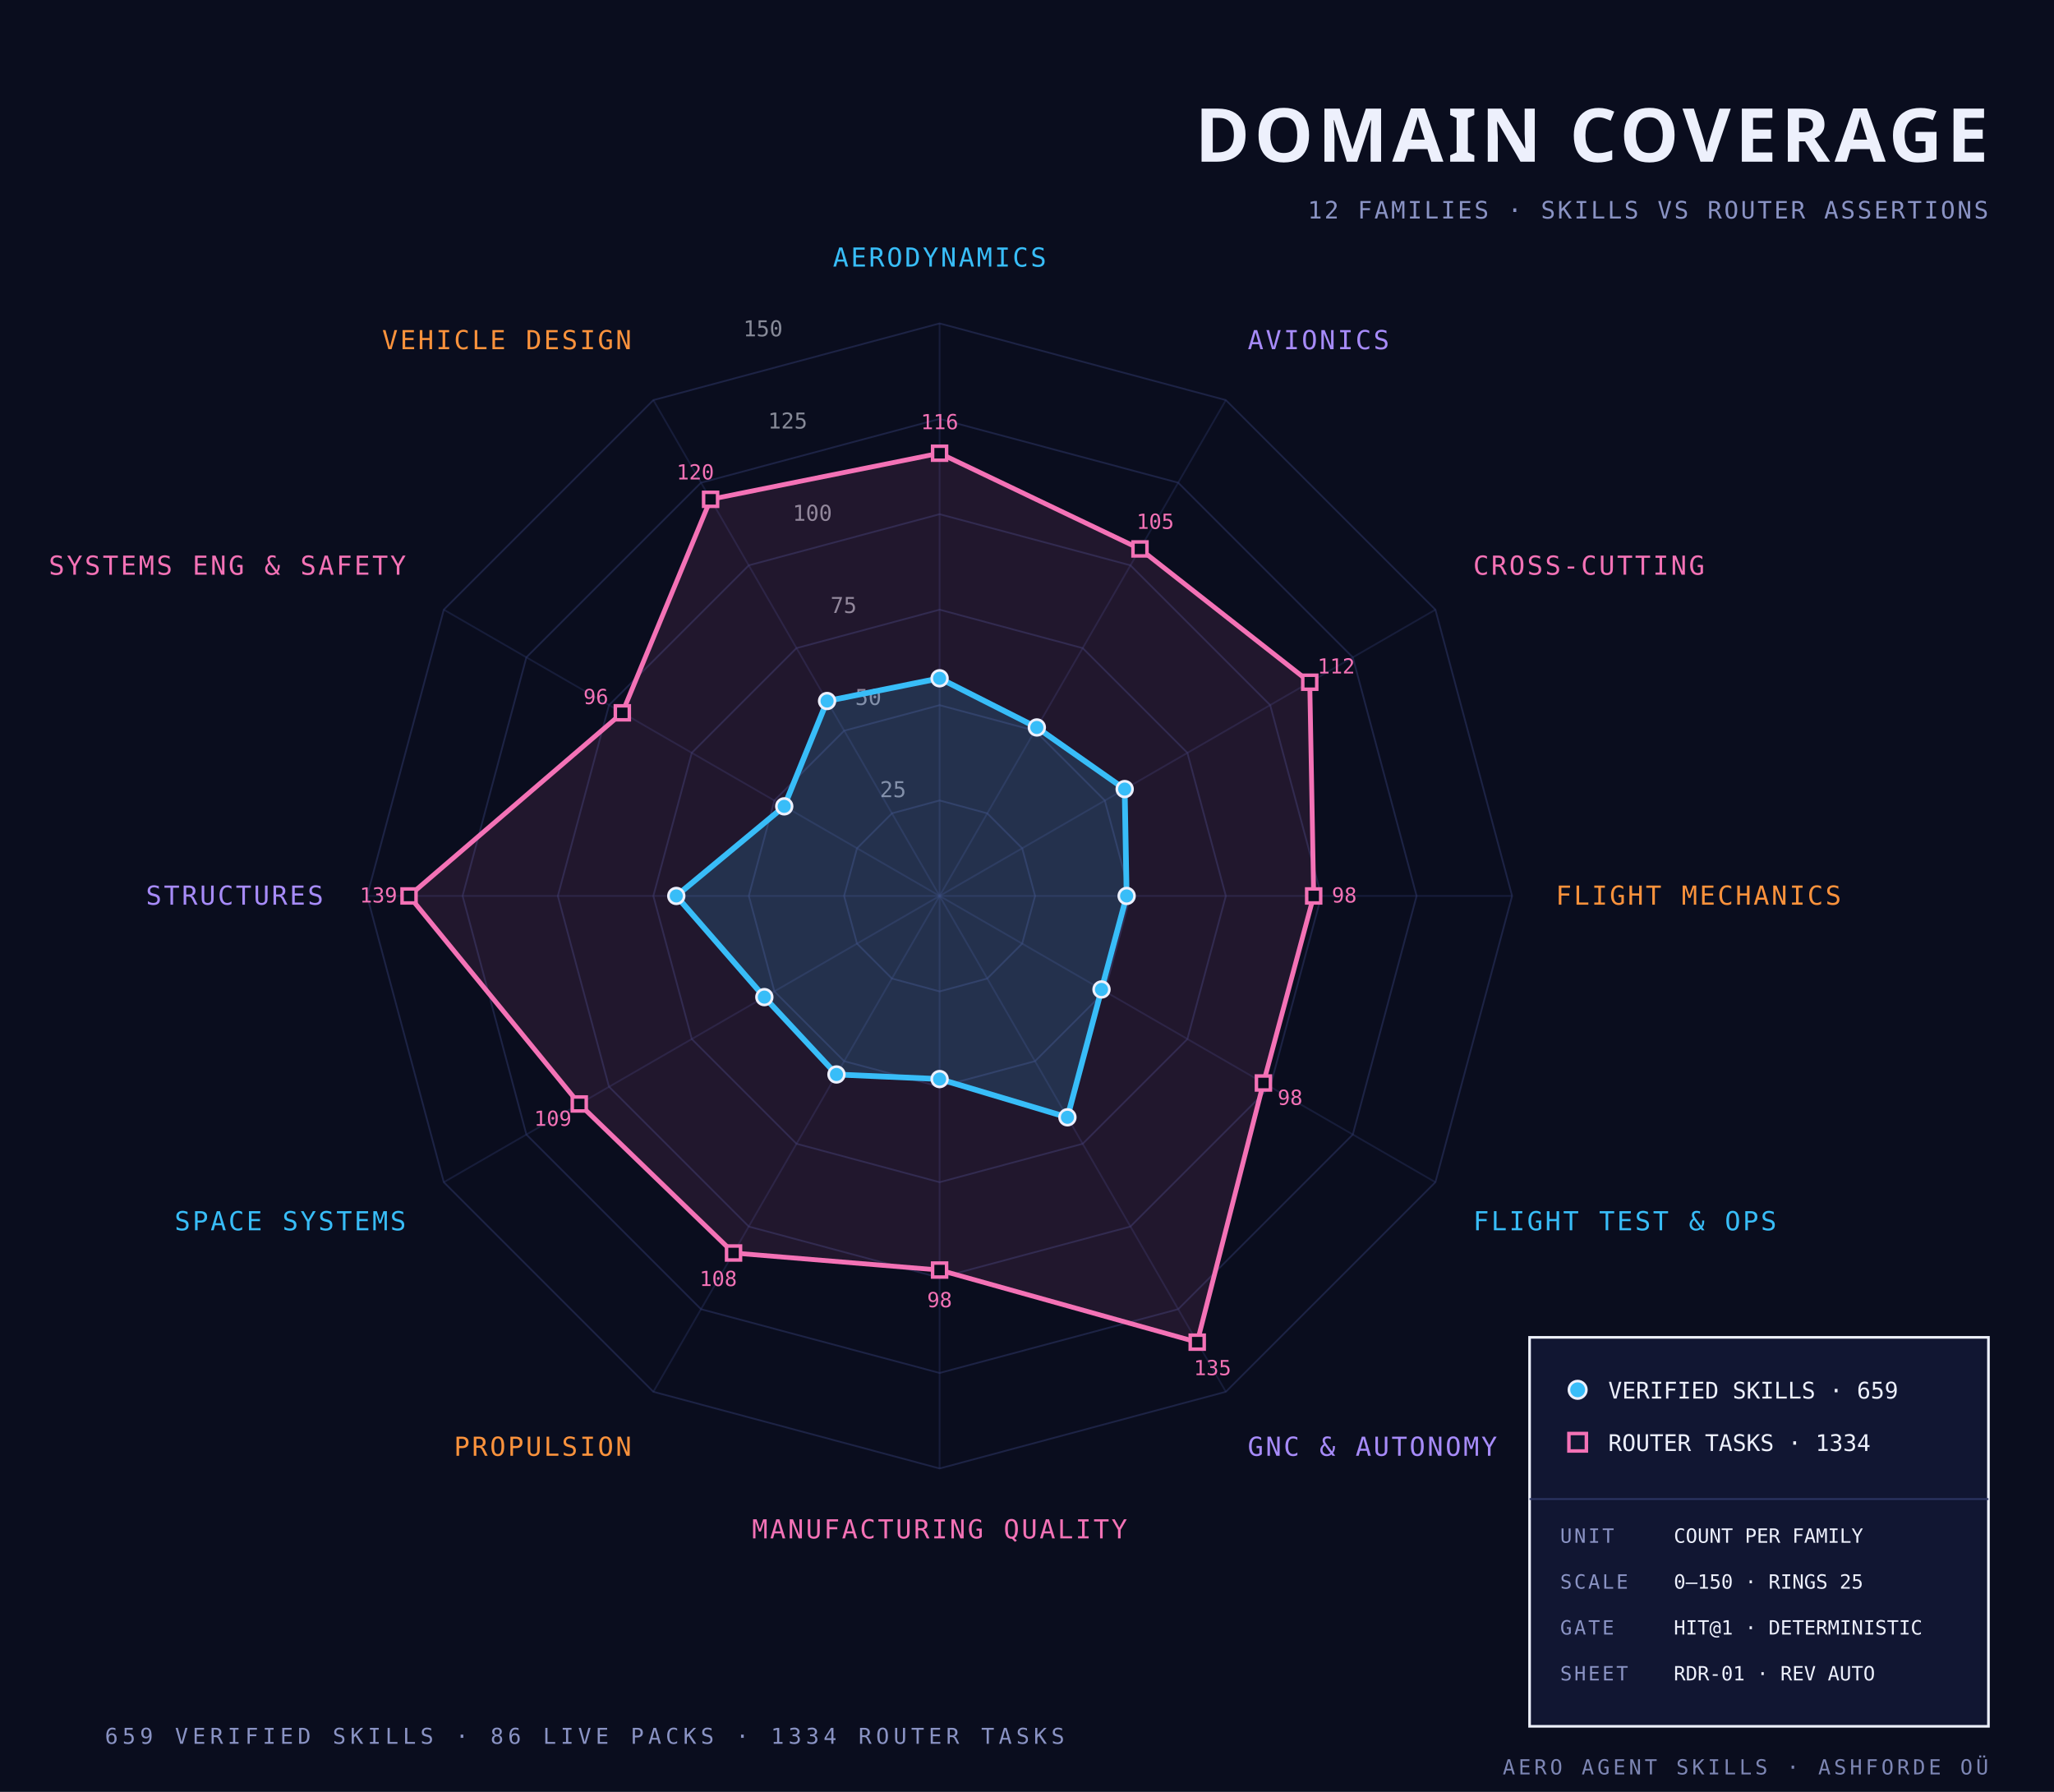
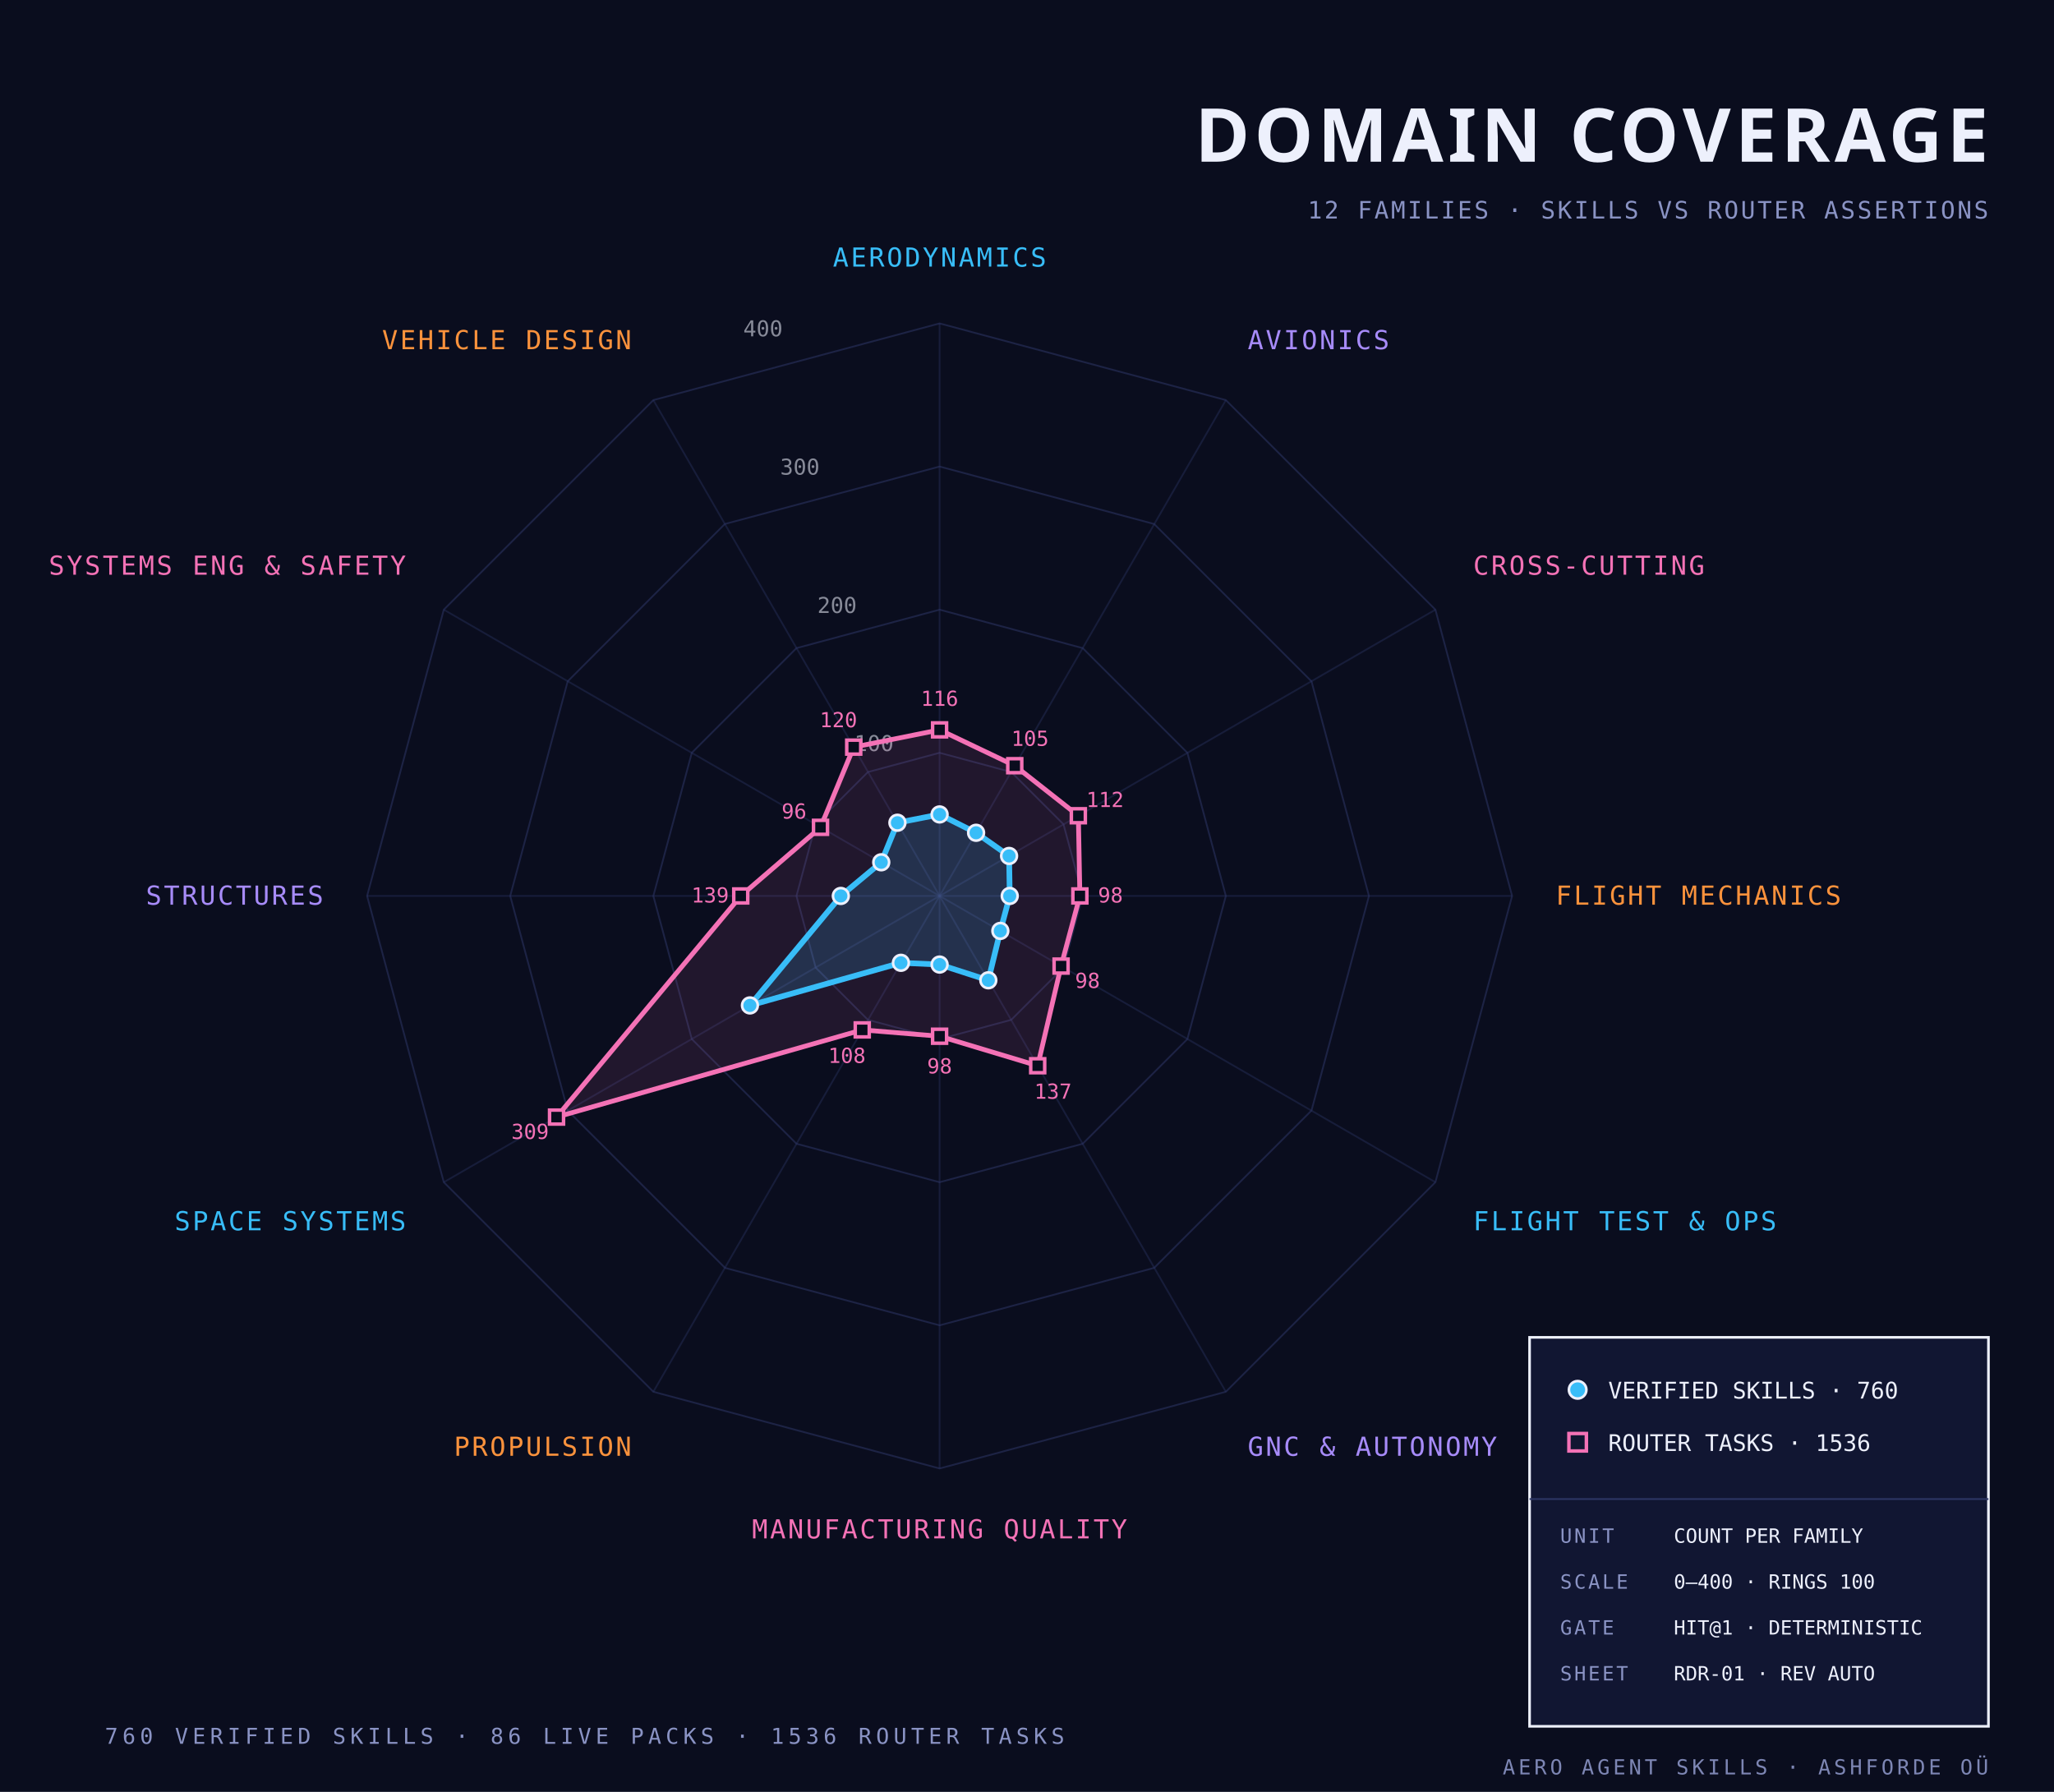
<svg xmlns="http://www.w3.org/2000/svg" width="940" height="820" viewBox="0 0 940 820">
  <style>
    .mono { font-family: "JetBrains Mono", "IBM Plex Mono", "Menlo", monospace; }
    .cond { font-family: "Barlow Condensed", "DIN Condensed", "Arial Narrow", sans-serif; font-weight: 700; text-transform: uppercase; }
    .serif { font-family: "Instrument Serif", Georgia, serif; font-style: italic; }
  </style>
  <rect width="940" height="820" fill="#0a0d1e" />
-   <polygon points="430.0,366.3 451.8,372.2 467.8,388.2 473.7,410.0 467.8,431.8 451.8,447.8 430.0,453.7 408.2,447.8 392.2,431.8 386.3,410.0 392.2,388.2 408.2,372.2" fill="none" stroke="#2c3564" stroke-width="0.8" stroke-opacity="0.55" />
-   <polygon points="430.0,322.7 473.7,334.4 505.6,366.3 517.3,410.0 505.6,453.7 473.7,485.6 430.0,497.3 386.3,485.6 354.4,453.7 342.7,410.0 354.4,366.3 386.3,334.4" fill="none" stroke="#2c3564" stroke-width="0.8" stroke-opacity="0.55" />
+   <polygon points="430.0,344.5 462.8,353.3 486.7,377.2 495.5,410.0 486.7,442.8 462.8,466.7 430.0,475.5 397.2,466.7 373.3,442.8 364.5,410.0 373.3,377.2 397.2,353.3" fill="none" stroke="#2c3564" stroke-width="0.8" stroke-opacity="0.55" />
  <polygon points="430.0,279.0 495.5,296.6 543.4,344.5 561.0,410.0 543.4,475.5 495.5,523.4 430.0,541.0 364.5,523.4 316.6,475.5 299.0,410.0 316.6,344.5 364.5,296.6" fill="none" stroke="#2c3564" stroke-width="0.8" stroke-opacity="0.55" />
-   <polygon points="430.0,235.3 517.3,258.7 581.3,322.7 604.7,410.0 581.3,497.3 517.3,561.3 430.0,584.7 342.7,561.3 278.7,497.3 255.3,410.0 278.7,322.7 342.7,258.7" fill="none" stroke="#2c3564" stroke-width="0.8" stroke-opacity="0.55" />
-   <polygon points="430.0,191.7 539.2,220.9 619.1,300.8 648.3,410.0 619.1,519.2 539.2,599.1 430.0,628.3 320.8,599.1 240.9,519.2 211.7,410.0 240.9,300.8 320.8,220.9" fill="none" stroke="#2c3564" stroke-width="0.8" stroke-opacity="0.55" />
+   <polygon points="430.0,213.5 528.2,239.8 600.2,311.8 626.5,410.0 600.2,508.2 528.2,580.2 430.0,606.5 331.8,580.2 259.8,508.2 233.5,410.0 259.8,311.8 331.7,239.8" fill="none" stroke="#2c3564" stroke-width="0.8" stroke-opacity="0.55" />
  <polygon points="430.0,148.0 561.0,183.1 656.9,279.0 692.0,410.0 656.9,541.0 561.0,636.9 430.0,672.0 299.0,636.9 203.1,541.0 168.0,410.0 203.1,279.0 299.0,183.1" fill="none" stroke="#2c3564" stroke-width="0.8" stroke-opacity="0.55" />
  <line x1="430" y1="410" x2="430.0" y2="148.0" stroke="#2c3564" stroke-width="0.8" stroke-opacity="0.4" />
  <line x1="430" y1="410" x2="561.0" y2="183.1" stroke="#2c3564" stroke-width="0.8" stroke-opacity="0.4" />
  <line x1="430" y1="410" x2="656.9" y2="279.0" stroke="#2c3564" stroke-width="0.8" stroke-opacity="0.4" />
  <line x1="430" y1="410" x2="692.0" y2="410.0" stroke="#2c3564" stroke-width="0.8" stroke-opacity="0.4" />
  <line x1="430" y1="410" x2="656.9" y2="541.0" stroke="#2c3564" stroke-width="0.8" stroke-opacity="0.4" />
  <line x1="430" y1="410" x2="561.0" y2="636.9" stroke="#2c3564" stroke-width="0.8" stroke-opacity="0.4" />
  <line x1="430" y1="410" x2="430.0" y2="672.0" stroke="#2c3564" stroke-width="0.8" stroke-opacity="0.4" />
  <line x1="430" y1="410" x2="299.0" y2="636.9" stroke="#2c3564" stroke-width="0.8" stroke-opacity="0.4" />
  <line x1="430" y1="410" x2="203.1" y2="541.0" stroke="#2c3564" stroke-width="0.8" stroke-opacity="0.4" />
  <line x1="430" y1="410" x2="168.0" y2="410.0" stroke="#2c3564" stroke-width="0.8" stroke-opacity="0.4" />
  <line x1="430" y1="410" x2="203.1" y2="279.0" stroke="#2c3564" stroke-width="0.8" stroke-opacity="0.4" />
  <line x1="430" y1="410" x2="299.0" y2="183.1" stroke="#2c3564" stroke-width="0.8" stroke-opacity="0.4" />
-   <text class="mono" x="414.7" y="364.8" text-anchor="end" font-size="10" fill="#edf0fc" opacity="0.55">25</text>
-   <text class="mono" x="403.4" y="322.6" text-anchor="end" font-size="10" fill="#edf0fc" opacity="0.55">50</text>
-   <text class="mono" x="392.1" y="280.5" text-anchor="end" font-size="10" fill="#edf0fc" opacity="0.55">75</text>
-   <text class="mono" x="380.8" y="238.3" text-anchor="end" font-size="10" fill="#edf0fc" opacity="0.55">100</text>
-   <text class="mono" x="369.5" y="196.1" text-anchor="end" font-size="10" fill="#edf0fc" opacity="0.55">125</text>
-   <text class="mono" x="358.2" y="153.9" text-anchor="end" font-size="10" fill="#edf0fc" opacity="0.55">150</text>
+   <text class="mono" x="409.0" y="343.7" text-anchor="end" font-size="10" fill="#edf0fc" opacity="0.55">100</text>
+   <text class="mono" x="392.1" y="280.5" text-anchor="end" font-size="10" fill="#edf0fc" opacity="0.55">200</text>
+   <text class="mono" x="375.1" y="217.2" text-anchor="end" font-size="10" fill="#edf0fc" opacity="0.55">300</text>
+   <text class="mono" x="358.2" y="153.9" text-anchor="end" font-size="10" fill="#edf0fc" opacity="0.55">400</text>
  <text class="mono" x="430.0" y="122.0" text-anchor="middle" font-size="12" fill="#38bdf8" letter-spacing="1">AERODYNAMICS</text>
  <text class="mono" x="571.0" y="159.8" text-anchor="start" font-size="12" fill="#a78bfa" letter-spacing="1">AVIONICS</text>
  <text class="mono" x="674.2" y="263.0" text-anchor="start" font-size="12" fill="#f472b6" letter-spacing="1">CROSS-CUTTING</text>
  <text class="mono" x="712.0" y="414.0" text-anchor="start" font-size="12" fill="#fb923c" letter-spacing="1">FLIGHT MECHANICS</text>
  <text class="mono" x="674.2" y="563.0" text-anchor="start" font-size="12" fill="#38bdf8" letter-spacing="1">FLIGHT TEST &amp; OPS</text>
  <text class="mono" x="571.0" y="666.2" text-anchor="start" font-size="12" fill="#a78bfa" letter-spacing="1">GNC &amp; AUTONOMY</text>
  <text class="mono" x="430.0" y="704.0" text-anchor="middle" font-size="12" fill="#f472b6" letter-spacing="1">MANUFACTURING QUALITY</text>
  <text class="mono" x="289.0" y="666.2" text-anchor="end" font-size="12" fill="#fb923c" letter-spacing="1">PROPULSION</text>
  <text class="mono" x="185.8" y="563.0" text-anchor="end" font-size="12" fill="#38bdf8" letter-spacing="1">SPACE SYSTEMS</text>
  <text class="mono" x="148.0" y="414.0" text-anchor="end" font-size="12" fill="#a78bfa" letter-spacing="1">STRUCTURES</text>
  <text class="mono" x="185.8" y="263.0" text-anchor="end" font-size="12" fill="#f472b6" letter-spacing="1">SYSTEMS ENG &amp; SAFETY</text>
  <text class="mono" x="289.0" y="159.8" text-anchor="end" font-size="12" fill="#fb923c" letter-spacing="1">VEHICLE DESIGN</text>
-   <polygon points="430.0,207.4 521.7,251.2 599.4,312.2 601.2,410.0 578.2,495.6 547.9,614.2 430.0,581.2 335.7,573.4 265.1,505.2 187.2,410.0 284.8,326.2 325.2,228.5" fill="#f472b6" fill-opacity="0.10" stroke="#f472b6" stroke-width="2.2" />
-   <rect x="426.8" y="204.2" width="6.4" height="6.4" fill="#0a0d1e" stroke="#f472b6" stroke-width="1.6" />
-   <rect x="518.5" y="248.0" width="6.4" height="6.4" fill="#0a0d1e" stroke="#f472b6" stroke-width="1.6" />
-   <rect x="596.2" y="309.0" width="6.4" height="6.4" fill="#0a0d1e" stroke="#f472b6" stroke-width="1.6" />
-   <rect x="598.0" y="406.8" width="6.4" height="6.4" fill="#0a0d1e" stroke="#f472b6" stroke-width="1.6" />
-   <rect x="575.0" y="492.4" width="6.4" height="6.4" fill="#0a0d1e" stroke="#f472b6" stroke-width="1.6" />
-   <rect x="544.7" y="611.0" width="6.4" height="6.4" fill="#0a0d1e" stroke="#f472b6" stroke-width="1.6" />
-   <rect x="426.8" y="578.0" width="6.4" height="6.4" fill="#0a0d1e" stroke="#f472b6" stroke-width="1.6" />
-   <rect x="332.5" y="570.2" width="6.4" height="6.4" fill="#0a0d1e" stroke="#f472b6" stroke-width="1.6" />
-   <rect x="261.9" y="502.0" width="6.4" height="6.4" fill="#0a0d1e" stroke="#f472b6" stroke-width="1.6" />
-   <rect x="184.0" y="406.8" width="6.4" height="6.4" fill="#0a0d1e" stroke="#f472b6" stroke-width="1.6" />
-   <rect x="281.6" y="323.0" width="6.4" height="6.4" fill="#0a0d1e" stroke="#f472b6" stroke-width="1.6" />
-   <rect x="322.0" y="225.3" width="6.4" height="6.4" fill="#0a0d1e" stroke="#f472b6" stroke-width="1.6" />
-   <polygon points="430.0,310.4 474.5,332.9 514.7,361.1 515.6,410.0 504.1,452.8 488.5,511.3 430.0,493.8 382.8,491.7 349.8,456.3 309.5,410.0 358.9,369.0 378.5,320.8" fill="#38bdf8" fill-opacity="0.16" stroke="#38bdf8" stroke-width="2.6" />
-   <circle cx="430.0" cy="310.4" r="3.6" fill="#38bdf8" stroke="#edf0fc" stroke-width="1.2" />
-   <circle cx="474.5" cy="332.9" r="3.6" fill="#38bdf8" stroke="#edf0fc" stroke-width="1.2" />
-   <circle cx="514.7" cy="361.1" r="3.6" fill="#38bdf8" stroke="#edf0fc" stroke-width="1.2" />
-   <circle cx="515.6" cy="410.0" r="3.6" fill="#38bdf8" stroke="#edf0fc" stroke-width="1.2" />
-   <circle cx="504.1" cy="452.8" r="3.6" fill="#38bdf8" stroke="#edf0fc" stroke-width="1.2" />
-   <circle cx="488.5" cy="511.3" r="3.6" fill="#38bdf8" stroke="#edf0fc" stroke-width="1.2" />
-   <circle cx="430.0" cy="493.8" r="3.6" fill="#38bdf8" stroke="#edf0fc" stroke-width="1.2" />
-   <circle cx="382.8" cy="491.7" r="3.6" fill="#38bdf8" stroke="#edf0fc" stroke-width="1.2" />
-   <circle cx="349.8" cy="456.3" r="3.6" fill="#38bdf8" stroke="#edf0fc" stroke-width="1.2" />
-   <circle cx="309.5" cy="410.0" r="3.6" fill="#38bdf8" stroke="#edf0fc" stroke-width="1.2" />
-   <circle cx="358.9" cy="369.0" r="3.6" fill="#38bdf8" stroke="#edf0fc" stroke-width="1.2" />
-   <circle cx="378.5" cy="320.8" r="3.6" fill="#38bdf8" stroke="#edf0fc" stroke-width="1.2" />
-   <text class="mono" x="430.0" y="196.4" text-anchor="middle" font-size="9.5" fill="#f472b6">116</text>
-   <text class="mono" x="528.7" y="242.0" text-anchor="middle" font-size="9.5" fill="#f472b6">105</text>
-   <text class="mono" x="611.5" y="308.2" text-anchor="middle" font-size="9.5" fill="#f472b6">112</text>
-   <text class="mono" x="615.2" y="413.0" text-anchor="middle" font-size="9.5" fill="#f472b6">98</text>
-   <text class="mono" x="590.4" y="505.6" text-anchor="middle" font-size="9.5" fill="#f472b6">98</text>
-   <text class="mono" x="554.9" y="629.3" text-anchor="middle" font-size="9.5" fill="#f472b6">135</text>
-   <text class="mono" x="430.0" y="598.2" text-anchor="middle" font-size="9.5" fill="#f472b6">98</text>
-   <text class="mono" x="328.7" y="588.5" text-anchor="middle" font-size="9.5" fill="#f472b6">108</text>
-   <text class="mono" x="253.0" y="515.2" text-anchor="middle" font-size="9.5" fill="#f472b6">109</text>
-   <text class="mono" x="173.2" y="413.0" text-anchor="middle" font-size="9.5" fill="#f472b6">139</text>
-   <text class="mono" x="272.7" y="322.2" text-anchor="middle" font-size="9.5" fill="#f472b6">96</text>
-   <text class="mono" x="318.2" y="219.4" text-anchor="middle" font-size="9.5" fill="#f472b6">120</text>
+   <polygon points="430.0,334.0 464.4,350.4 493.5,373.3 494.2,410.0 485.6,442.1 474.9,487.7 430.0,474.2 394.6,471.3 254.7,511.2 339.0,410.0 375.5,378.6 390.7,341.9" fill="#f472b6" fill-opacity="0.10" stroke="#f472b6" stroke-width="2.2" />
+   <rect x="426.8" y="330.8" width="6.4" height="6.4" fill="#0a0d1e" stroke="#f472b6" stroke-width="1.6" />
+   <rect x="461.2" y="347.2" width="6.4" height="6.4" fill="#0a0d1e" stroke="#f472b6" stroke-width="1.6" />
+   <rect x="490.3" y="370.1" width="6.4" height="6.4" fill="#0a0d1e" stroke="#f472b6" stroke-width="1.6" />
+   <rect x="491.0" y="406.8" width="6.4" height="6.4" fill="#0a0d1e" stroke="#f472b6" stroke-width="1.6" />
+   <rect x="482.4" y="438.9" width="6.4" height="6.4" fill="#0a0d1e" stroke="#f472b6" stroke-width="1.6" />
+   <rect x="471.7" y="484.5" width="6.4" height="6.4" fill="#0a0d1e" stroke="#f472b6" stroke-width="1.6" />
+   <rect x="426.8" y="471.0" width="6.4" height="6.4" fill="#0a0d1e" stroke="#f472b6" stroke-width="1.6" />
+   <rect x="391.4" y="468.1" width="6.4" height="6.4" fill="#0a0d1e" stroke="#f472b6" stroke-width="1.6" />
+   <rect x="251.5" y="508.0" width="6.4" height="6.4" fill="#0a0d1e" stroke="#f472b6" stroke-width="1.6" />
+   <rect x="335.8" y="406.8" width="6.4" height="6.4" fill="#0a0d1e" stroke="#f472b6" stroke-width="1.6" />
+   <rect x="372.3" y="375.4" width="6.4" height="6.4" fill="#0a0d1e" stroke="#f472b6" stroke-width="1.6" />
+   <rect x="387.5" y="338.7" width="6.4" height="6.4" fill="#0a0d1e" stroke="#f472b6" stroke-width="1.6" />
+   <polygon points="430.0,372.7 446.7,381.1 461.8,391.7 462.1,410.0 457.8,426.0 452.3,448.6 430.0,441.4 412.3,440.6 343.2,460.1 384.8,410.0 403.3,394.6 410.7,376.5" fill="#38bdf8" fill-opacity="0.16" stroke="#38bdf8" stroke-width="2.6" />
+   <circle cx="430.0" cy="372.7" r="3.6" fill="#38bdf8" stroke="#edf0fc" stroke-width="1.2" />
+   <circle cx="446.7" cy="381.1" r="3.6" fill="#38bdf8" stroke="#edf0fc" stroke-width="1.2" />
+   <circle cx="461.8" cy="391.7" r="3.6" fill="#38bdf8" stroke="#edf0fc" stroke-width="1.2" />
+   <circle cx="462.1" cy="410.0" r="3.6" fill="#38bdf8" stroke="#edf0fc" stroke-width="1.2" />
+   <circle cx="457.8" cy="426.0" r="3.6" fill="#38bdf8" stroke="#edf0fc" stroke-width="1.2" />
+   <circle cx="452.3" cy="448.6" r="3.6" fill="#38bdf8" stroke="#edf0fc" stroke-width="1.2" />
+   <circle cx="430.0" cy="441.4" r="3.6" fill="#38bdf8" stroke="#edf0fc" stroke-width="1.2" />
+   <circle cx="412.3" cy="440.6" r="3.6" fill="#38bdf8" stroke="#edf0fc" stroke-width="1.2" />
+   <circle cx="343.2" cy="460.1" r="3.6" fill="#38bdf8" stroke="#edf0fc" stroke-width="1.2" />
+   <circle cx="384.8" cy="410.0" r="3.6" fill="#38bdf8" stroke="#edf0fc" stroke-width="1.2" />
+   <circle cx="403.3" cy="394.6" r="3.6" fill="#38bdf8" stroke="#edf0fc" stroke-width="1.2" />
+   <circle cx="410.7" cy="376.5" r="3.6" fill="#38bdf8" stroke="#edf0fc" stroke-width="1.2" />
+   <text class="mono" x="430.0" y="323.0" text-anchor="middle" font-size="9.5" fill="#f472b6">116</text>
+   <text class="mono" x="471.4" y="341.3" text-anchor="middle" font-size="9.5" fill="#f472b6">105</text>
+   <text class="mono" x="505.7" y="369.3" text-anchor="middle" font-size="9.5" fill="#f472b6">112</text>
+   <text class="mono" x="508.2" y="413.0" text-anchor="middle" font-size="9.5" fill="#f472b6">98</text>
+   <text class="mono" x="497.7" y="452.1" text-anchor="middle" font-size="9.5" fill="#f472b6">98</text>
+   <text class="mono" x="481.9" y="502.8" text-anchor="middle" font-size="9.5" fill="#f472b6">137</text>
+   <text class="mono" x="430.0" y="491.2" text-anchor="middle" font-size="9.5" fill="#f472b6">98</text>
+   <text class="mono" x="387.6" y="486.4" text-anchor="middle" font-size="9.5" fill="#f472b6">108</text>
+   <text class="mono" x="242.6" y="521.2" text-anchor="middle" font-size="9.5" fill="#f472b6">309</text>
+   <text class="mono" x="325.0" y="413.0" text-anchor="middle" font-size="9.5" fill="#f472b6">139</text>
+   <text class="mono" x="363.4" y="374.6" text-anchor="middle" font-size="9.5" fill="#f472b6">96</text>
+   <text class="mono" x="383.7" y="332.8" text-anchor="middle" font-size="9.5" fill="#f472b6">120</text>
  <text class="cond" x="910.0" y="74.0" text-anchor="end" font-size="34" fill="#edf0fc" letter-spacing="2">DOMAIN COVERAGE</text>
  <text class="mono" x="910.0" y="100.0" text-anchor="end" font-size="11" fill="#8a93c4" letter-spacing="1">12 FAMILIES · SKILLS VS ROUTER ASSERTIONS</text>
  <rect x="700" y="612" width="210" height="178" fill="#111632" stroke="#edf0fc" stroke-width="1.2" />
  <line x1="700" y1="686" x2="910" y2="686" stroke="#2c3564" stroke-width="0.8" />
  <circle cx="722" cy="636" r="4" fill="#38bdf8" stroke="#edf0fc" stroke-width="1.2" />
-   <text class="mono" x="736.0" y="640.0" text-anchor="start" font-size="10.5" fill="#edf0fc">VERIFIED SKILLS · 659</text>
+   <text class="mono" x="736.0" y="640.0" text-anchor="start" font-size="10.5" fill="#edf0fc">VERIFIED SKILLS · 760</text>
  <rect x="718" y="656" width="8" height="8" fill="none" stroke="#f472b6" stroke-width="1.6" />
-   <text class="mono" x="736.0" y="664.0" text-anchor="start" font-size="10.5" fill="#edf0fc">ROUTER TASKS · 1334</text>
+   <text class="mono" x="736.0" y="664.0" text-anchor="start" font-size="10.5" fill="#edf0fc">ROUTER TASKS · 1536</text>
  <text class="mono" x="714.0" y="706.0" text-anchor="start" font-size="9" fill="#8a93c4" letter-spacing="1">UNIT</text>
  <text class="mono" x="766.0" y="706.0" text-anchor="start" font-size="9" fill="#edf0fc">COUNT PER FAMILY</text>
  <text class="mono" x="714.0" y="727.0" text-anchor="start" font-size="9" fill="#8a93c4" letter-spacing="1">SCALE</text>
-   <text class="mono" x="766.0" y="727.0" text-anchor="start" font-size="9" fill="#edf0fc">0–150 · RINGS 25</text>
+   <text class="mono" x="766.0" y="727.0" text-anchor="start" font-size="9" fill="#edf0fc">0–400 · RINGS 100</text>
  <text class="mono" x="714.0" y="748.0" text-anchor="start" font-size="9" fill="#8a93c4" letter-spacing="1">GATE</text>
  <text class="mono" x="766.0" y="748.0" text-anchor="start" font-size="9" fill="#edf0fc">HIT@1 · DETERMINISTIC</text>
  <text class="mono" x="714.0" y="769.0" text-anchor="start" font-size="9" fill="#8a93c4" letter-spacing="1">SHEET</text>
  <text class="mono" x="766.0" y="769.0" text-anchor="start" font-size="9" fill="#edf0fc">RDR-01 · REV AUTO</text>
-   <text class="mono" x="48.0" y="798.0" text-anchor="start" font-size="10" fill="#8a93c4" letter-spacing="2">659 VERIFIED SKILLS · 86 LIVE PACKS · 1334 ROUTER TASKS</text>
+   <text class="mono" x="48.0" y="798.0" text-anchor="start" font-size="10" fill="#8a93c4" letter-spacing="2">760 VERIFIED SKILLS · 86 LIVE PACKS · 1536 ROUTER TASKS</text>
  <text class="mono" x="910.0" y="812.0" text-anchor="end" font-size="9.5" fill="#8a93c4" letter-spacing="1.5" opacity="0.9">AERO AGENT SKILLS · ASHFORDE OÜ</text>
</svg>
